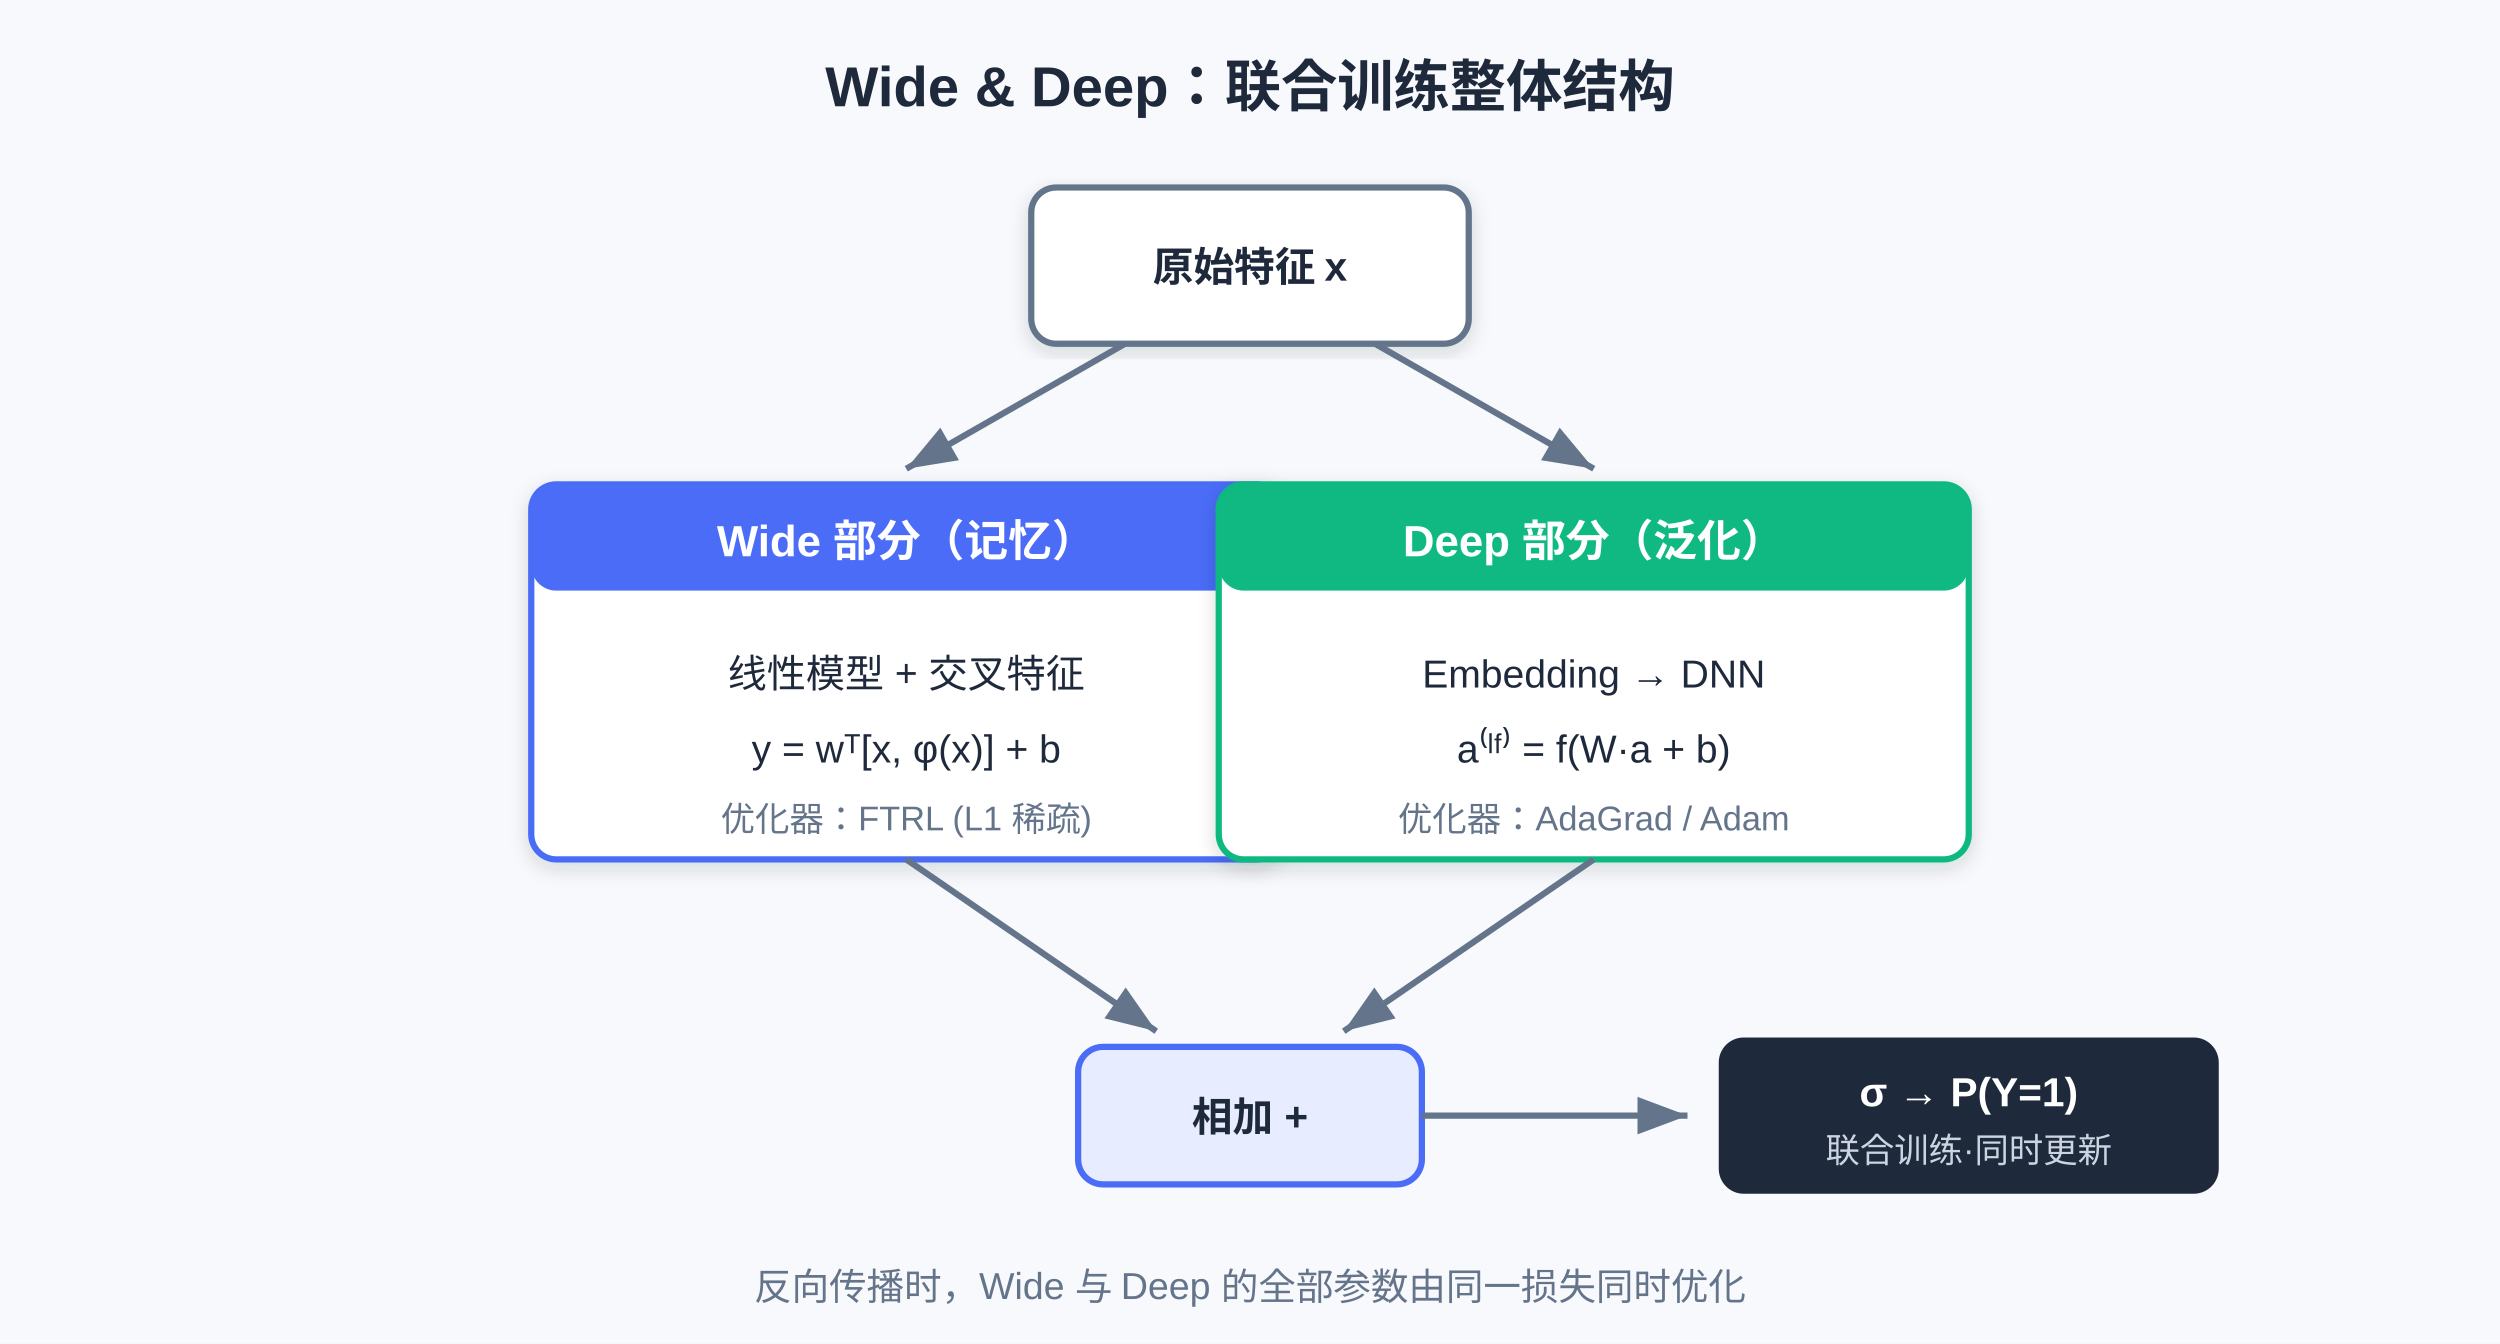
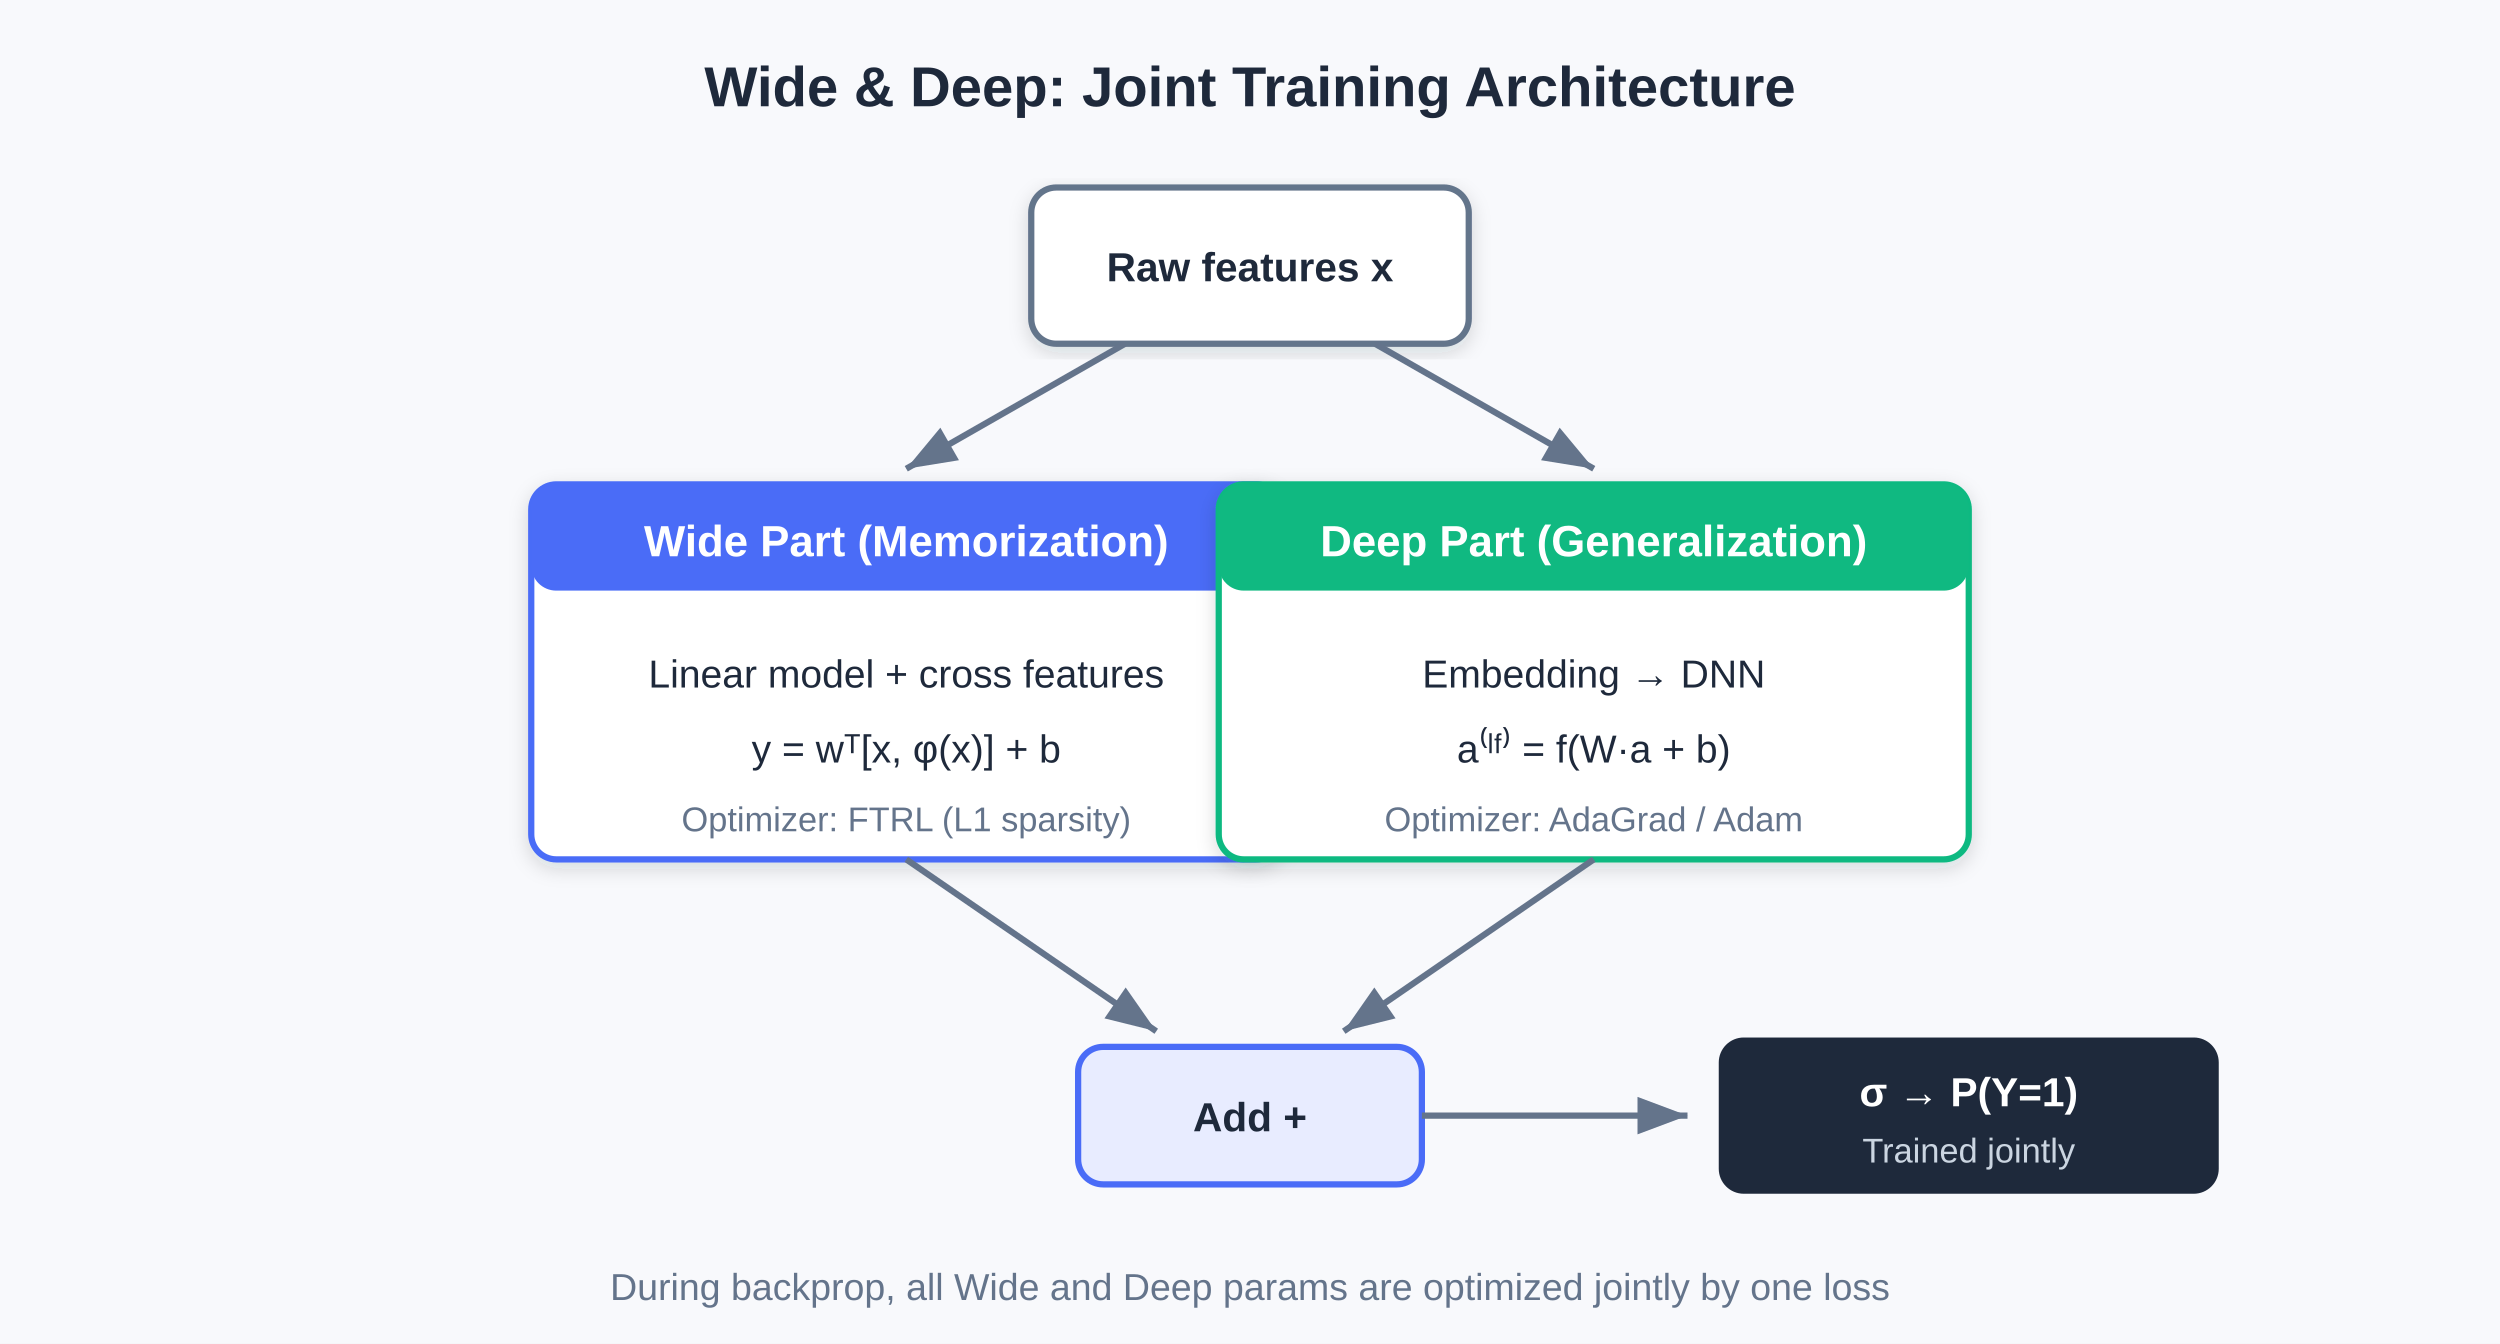
<svg xmlns="http://www.w3.org/2000/svg" viewBox="0 0 800 430" width="800" font-family="Arial, sans-serif">
  <defs>
    <filter id="shadow4" x="-10%" y="-10%" width="120%" height="120%">
      <feDropShadow dx="0" dy="2" stdDeviation="3" flood-color="#1e293b" flood-opacity="0.15" />
    </filter>
    <marker id="arrow4" markerWidth="10" markerHeight="10" refX="8" refY="3" orient="auto" markerUnits="strokeWidth">
      <path d="M0,0 L8,3 L0,6 Z" fill="#64748b" />
    </marker>
  </defs>
  <rect x="0" y="0" width="800" height="430" fill="#f8f9fc" />
-   <text x="400" y="34" text-anchor="middle" font-size="18" font-weight="700" fill="#1e293b">Wide &amp; Deep：联合训练整体结构</text>
+   <text x="400" y="34" text-anchor="middle" font-size="18" font-weight="700" fill="#1e293b">Wide &amp; Deep: Joint Training Architecture</text>
  <rect x="330" y="60" width="140" height="50" rx="8" fill="#ffffff" stroke="#64748b" stroke-width="2" filter="url(#shadow4)" />
-   <text x="400" y="90" text-anchor="middle" font-size="13" fill="#1e293b" font-weight="600">原始特征 x</text>
+   <text x="400" y="90" text-anchor="middle" font-size="13" fill="#1e293b" font-weight="600">Raw features x</text>
  <line x1="360" y1="110" x2="290" y2="150" stroke="#64748b" stroke-width="2" marker-end="url(#arrow4)" />
  <line x1="440" y1="110" x2="510" y2="150" stroke="#64748b" stroke-width="2" marker-end="url(#arrow4)" />
  <rect x="170" y="155" width="240" height="120" rx="8" fill="#ffffff" stroke="#4A6CF7" stroke-width="2" filter="url(#shadow4)" />
  <rect x="170" y="155" width="240" height="34" rx="8" fill="#4A6CF7" />
-   <text x="290" y="178" text-anchor="middle" font-size="14" font-weight="700" fill="#ffffff">Wide 部分（记忆）</text>
-   <text x="290" y="220" text-anchor="middle" font-size="12.5" fill="#1e293b">线性模型 + 交叉特征</text>
+   <text x="290" y="178" text-anchor="middle" font-size="14" font-weight="700" fill="#ffffff">Wide Part (Memorization)</text>
+   <text x="290" y="220" text-anchor="middle" font-size="12.5" fill="#1e293b">Linear model + cross features</text>
  <text x="290" y="244" text-anchor="middle" font-size="12.5" fill="#1e293b">y = wᵀ[x, φ(x)] + b</text>
-   <text x="290" y="266" text-anchor="middle" font-size="11" fill="#64748b">优化器：FTRL (L1 稀疏)</text>
+   <text x="290" y="266" text-anchor="middle" font-size="11" fill="#64748b">Optimizer: FTRL (L1 sparsity)</text>
  <rect x="390" y="155" width="240" height="120" rx="8" fill="#ffffff" stroke="#10b981" stroke-width="2" filter="url(#shadow4)" />
  <rect x="390" y="155" width="240" height="34" rx="8" fill="#10b981" />
-   <text x="510" y="178" text-anchor="middle" font-size="14" font-weight="700" fill="#ffffff">Deep 部分（泛化）</text>
+   <text x="510" y="178" text-anchor="middle" font-size="14" font-weight="700" fill="#ffffff">Deep Part (Generalization)</text>
  <text x="510" y="220" text-anchor="middle" font-size="12.5" fill="#1e293b">Embedding → DNN</text>
  <text x="510" y="244" text-anchor="middle" font-size="12.5" fill="#1e293b">a⁽ˡᶠ⁾ = f(W·a + b)</text>
-   <text x="510" y="266" text-anchor="middle" font-size="11" fill="#64748b">优化器：AdaGrad / Adam</text>
+   <text x="510" y="266" text-anchor="middle" font-size="11" fill="#64748b">Optimizer: AdaGrad / Adam</text>
  <line x1="290" y1="275" x2="370" y2="330" stroke="#64748b" stroke-width="2" marker-end="url(#arrow4)" />
  <line x1="510" y1="275" x2="430" y2="330" stroke="#64748b" stroke-width="2" marker-end="url(#arrow4)" />
  <rect x="345" y="335" width="110" height="44" rx="8" fill="#e8ecff" stroke="#4A6CF7" stroke-width="2" />
-   <text x="400" y="362" text-anchor="middle" font-size="13" fill="#1e293b" font-weight="700">相加 +</text>
+   <text x="400" y="362" text-anchor="middle" font-size="13" fill="#1e293b" font-weight="700">Add +</text>
  <line x1="455" y1="357" x2="540" y2="357" stroke="#64748b" stroke-width="2" marker-end="url(#arrow4)" />
  <rect x="550" y="332" width="160" height="50" rx="8" fill="#1e293b" />
  <text x="630" y="354" text-anchor="middle" font-size="13" fill="#ffffff" font-weight="600">σ → P(Y=1)</text>
-   <text x="630" y="372" text-anchor="middle" font-size="11" fill="#cbd5e1">联合训练·同时更新</text>
-   <text x="400" y="416" text-anchor="middle" font-size="12" fill="#64748b">反向传播时，Wide 与 Deep 的全部参数由同一损失同时优化</text>
+   <text x="630" y="372" text-anchor="middle" font-size="11" fill="#cbd5e1">Trained jointly</text>
+   <text x="400" y="416" text-anchor="middle" font-size="12" fill="#64748b">During backprop, all Wide and Deep params are optimized jointly by one loss</text>
</svg>
